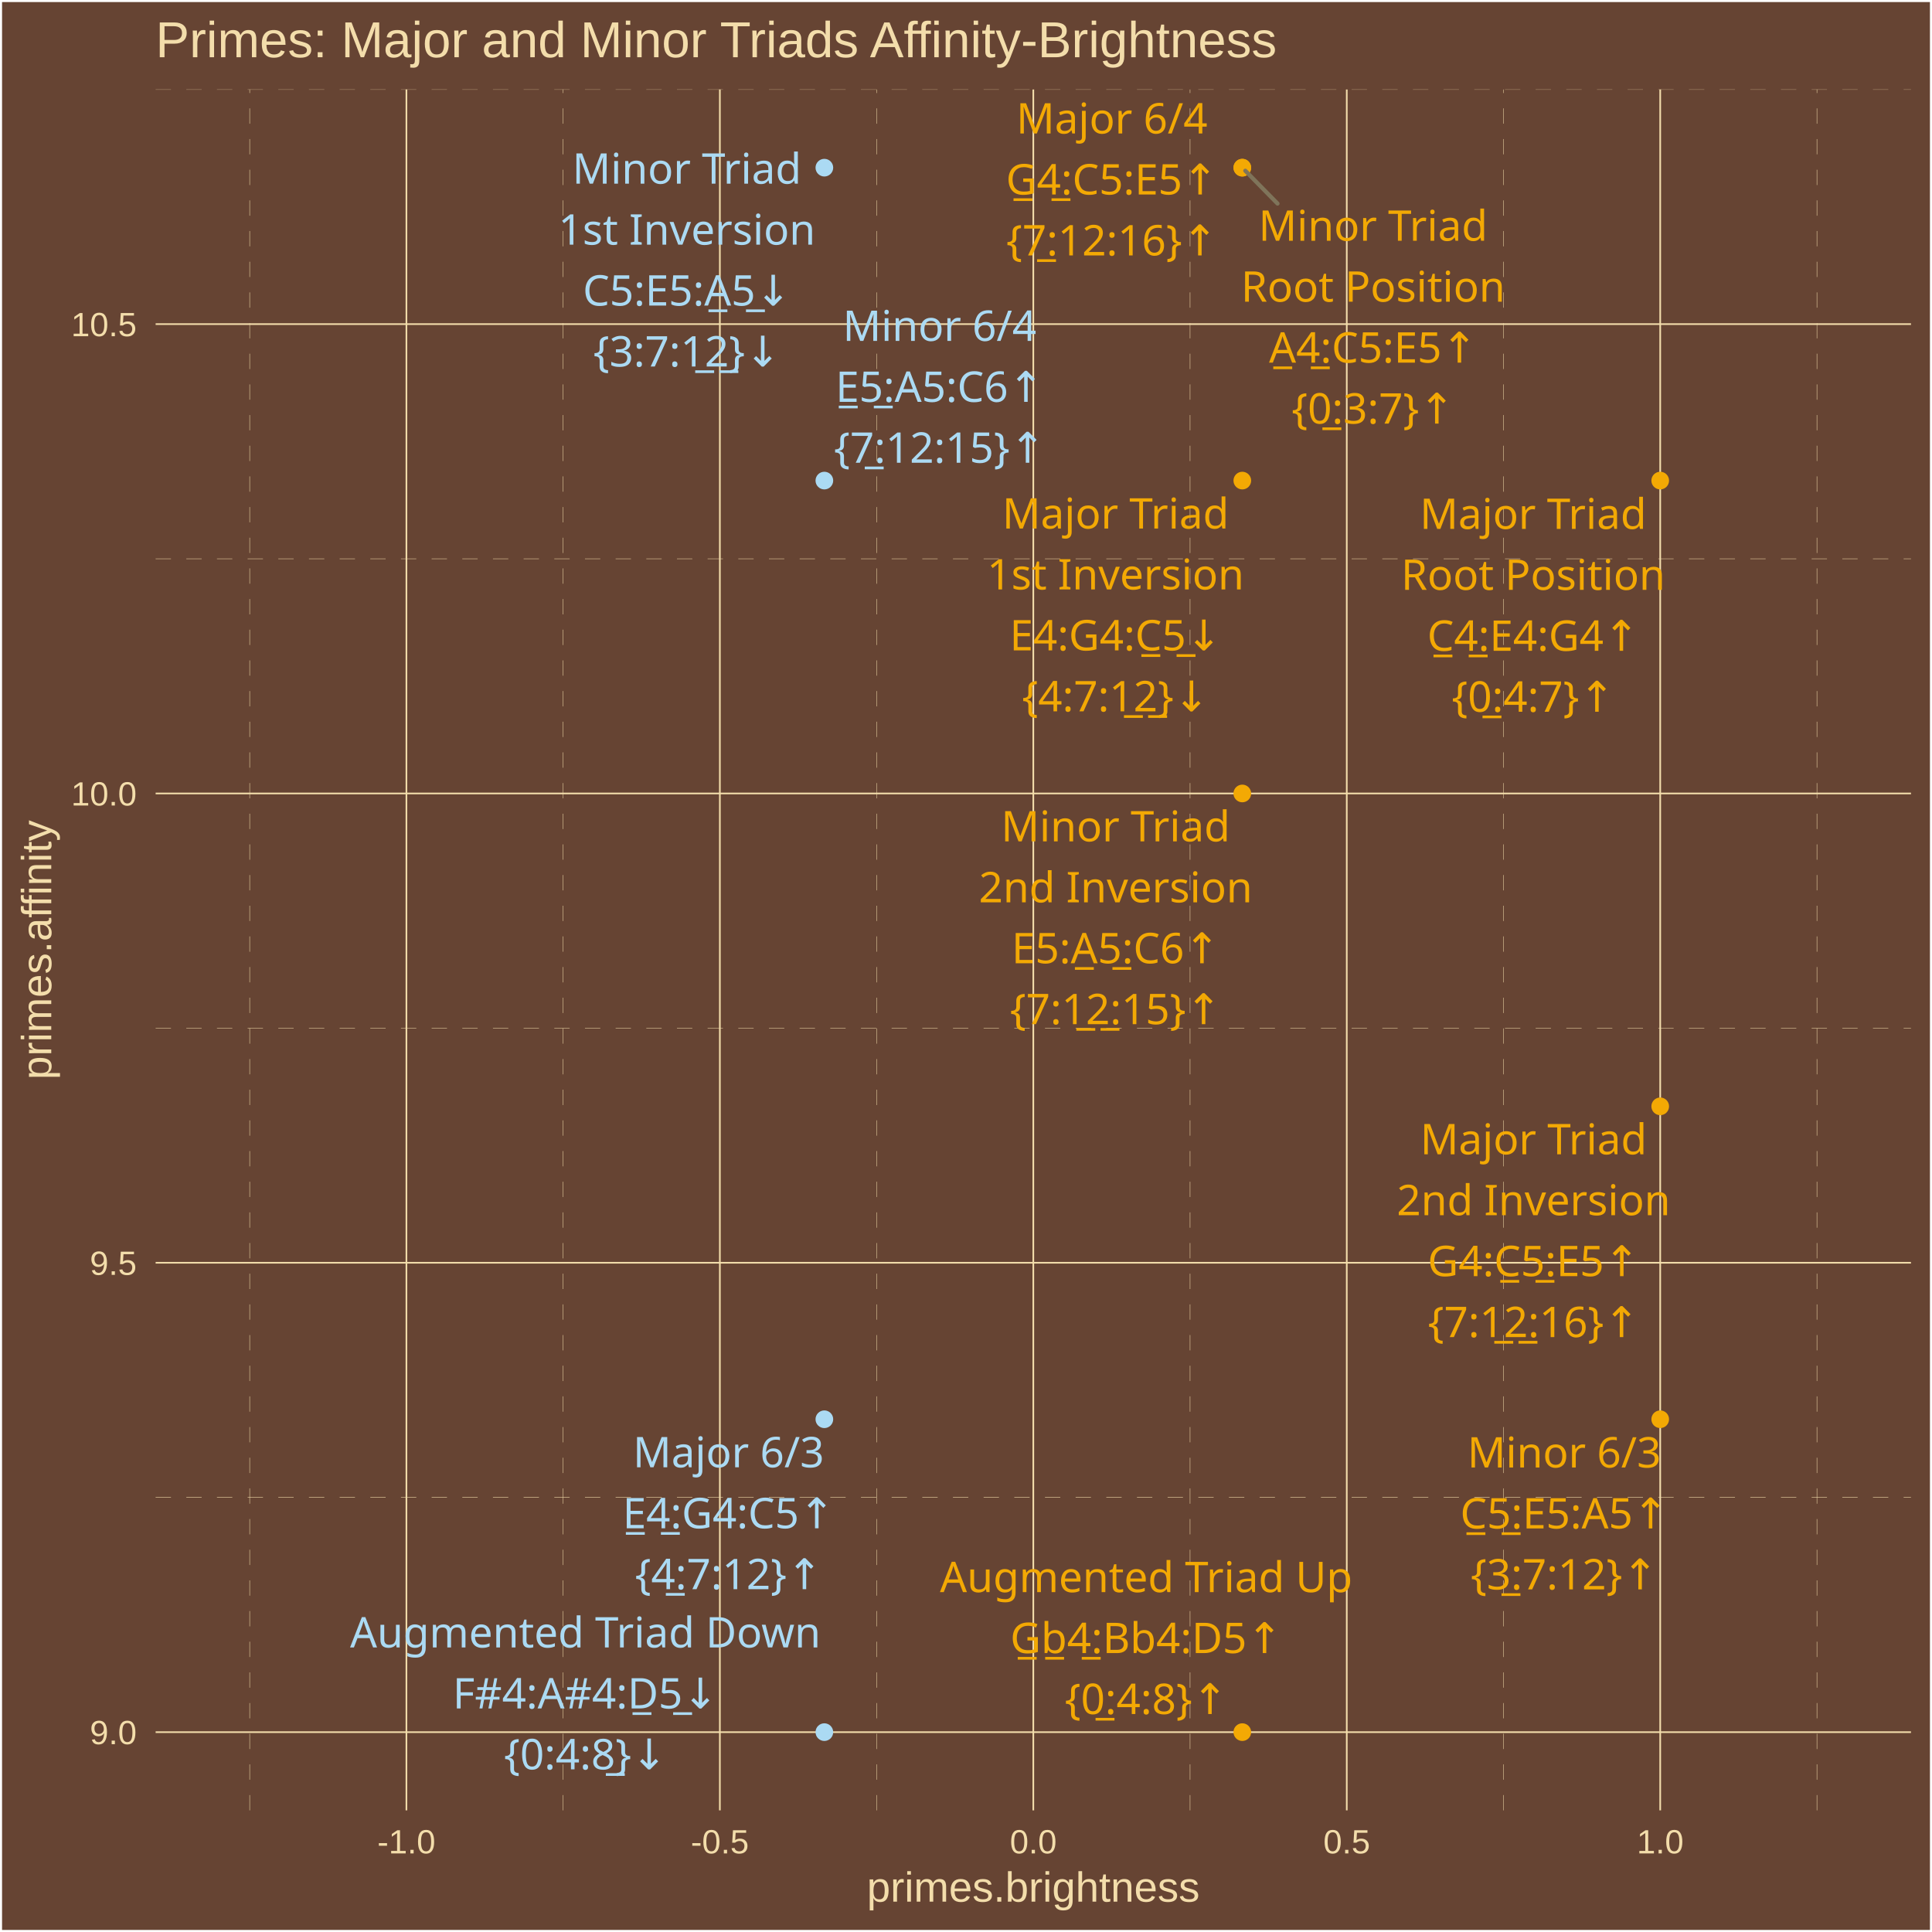
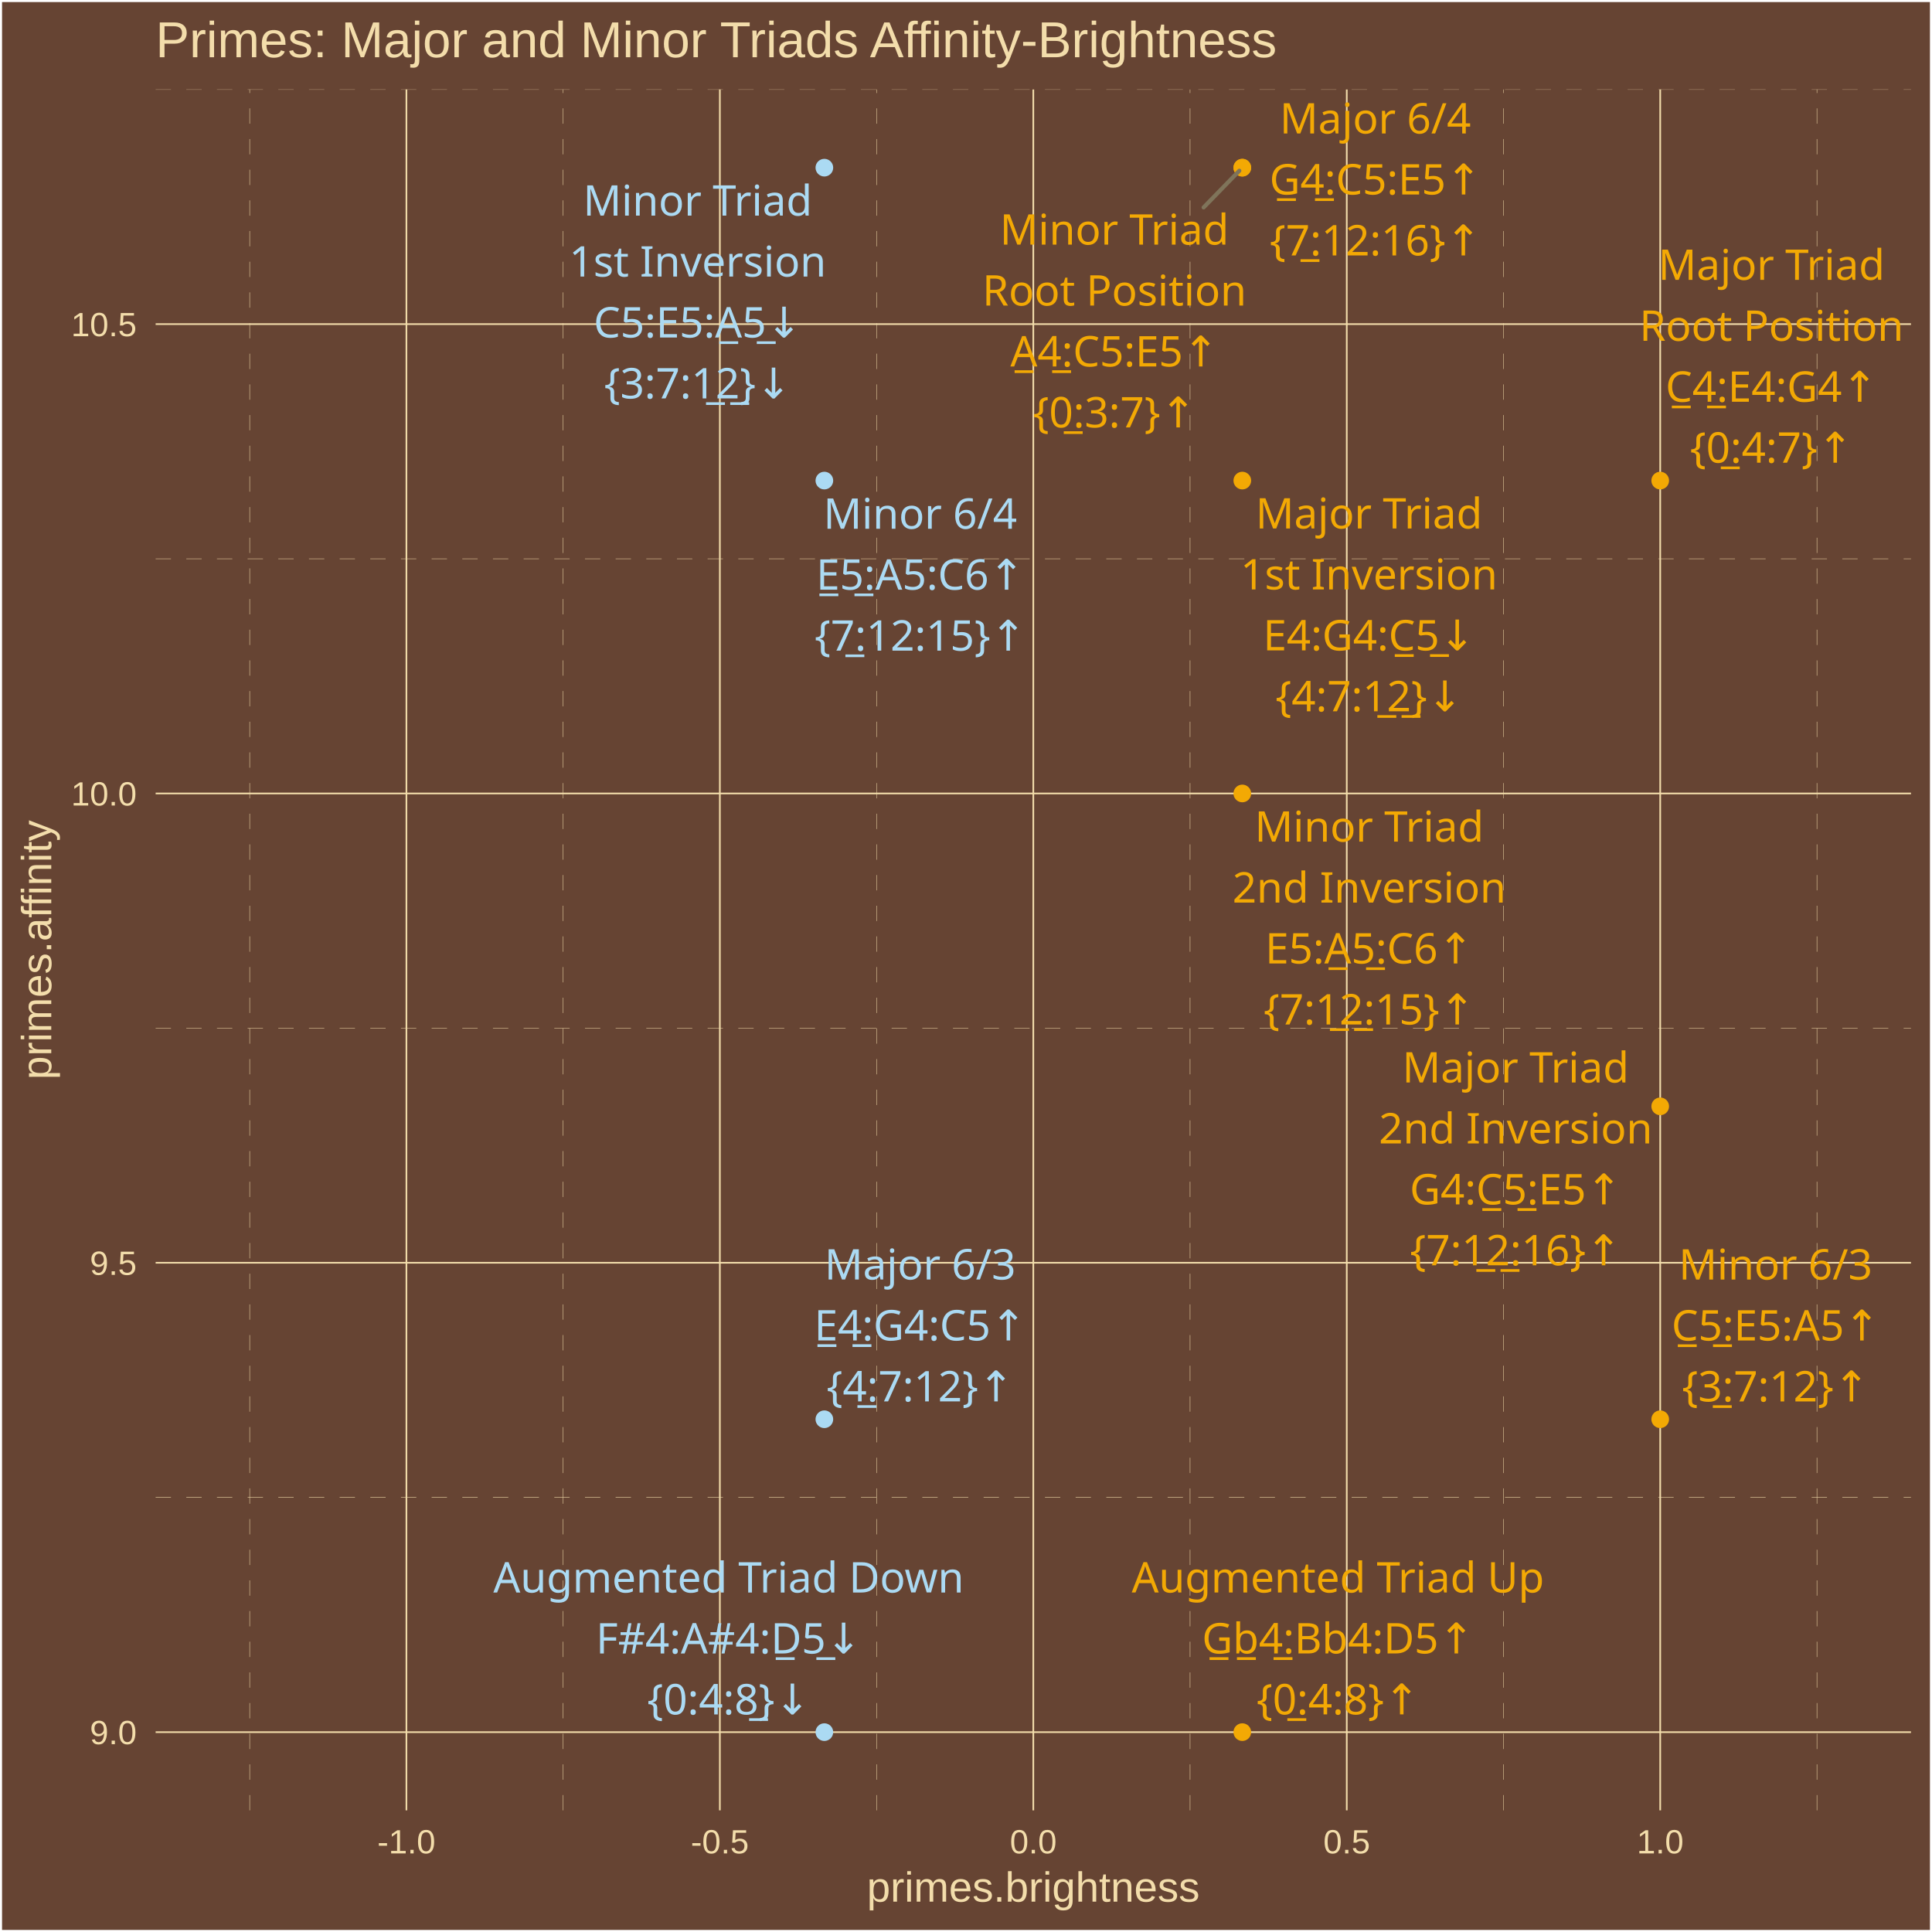
<svg xmlns="http://www.w3.org/2000/svg" class="svglite" width="504.00pt" height="504.00pt" viewBox="0 0 504.00 504.00">
  <defs>
    <style type="text/css">
    .svglite line, .svglite polyline, .svglite polygon, .svglite path, .svglite rect, .svglite circle {
      fill: none;
      stroke: #000000;
      stroke-linecap: round;
      stroke-linejoin: round;
      stroke-miterlimit: 10.00;
    }
    .svglite text {
      white-space: pre;
    }
  </style>
  </defs>
  <rect width="100%" height="100%" style="stroke: none; fill: #664433;" />
  <defs>
    <clipPath id="cpMC4wMHw1MDQuMDB8MC4wMHw1MDQuMDA=">
      <rect x="0.00" y="0.00" width="504.00" height="504.00" />
    </clipPath>
  </defs>
  <g clip-path="url(#cpMC4wMHw1MDQuMDB8MC4wMHw1MDQuMDA=)">
    <rect x="0.00" y="-0" width="504.00" height="504.00" style="stroke-width: 1.07; stroke: #FFFFFF; fill: #664433;" />
  </g>
  <defs>
    <clipPath id="cpNDAuNjB8NDk4LjUyfDIzLjM0fDQ3Mi4yNw==">
      <rect x="40.60" y="23.34" width="457.92" height="448.93" />
    </clipPath>
  </defs>
  <g clip-path="url(#cpNDAuNjB8NDk4LjUyfDIzLjM0fDQ3Mi4yNw==)">
    <rect x="40.60" y="23.34" width="457.92" height="448.93" style="stroke-width: 1.07; stroke: none; fill: #664433;" />
    <polyline points="40.60,390.64 498.52,390.64 " style="stroke-width: 0.11; stroke: #F3DDAB; stroke-dasharray: 4.00,4.00; stroke-linecap: butt;" />
    <polyline points="40.60,268.21 498.52,268.21 " style="stroke-width: 0.11; stroke: #F3DDAB; stroke-dasharray: 4.00,4.00; stroke-linecap: butt;" />
    <polyline points="40.60,145.77 498.52,145.77 " style="stroke-width: 0.11; stroke: #F3DDAB; stroke-dasharray: 4.00,4.00; stroke-linecap: butt;" />
    <polyline points="40.60,23.34 498.52,23.34 " style="stroke-width: 0.11; stroke: #F3DDAB; stroke-dasharray: 4.00,4.00; stroke-linecap: butt;" />
    <polyline points="65.14,472.27 65.14,23.34 " style="stroke-width: 0.11; stroke: #F3DDAB; stroke-dasharray: 4.00,4.00; stroke-linecap: butt;" />
    <polyline points="146.91,472.27 146.91,23.34 " style="stroke-width: 0.11; stroke: #F3DDAB; stroke-dasharray: 4.00,4.00; stroke-linecap: butt;" />
    <polyline points="228.68,472.27 228.68,23.34 " style="stroke-width: 0.11; stroke: #F3DDAB; stroke-dasharray: 4.00,4.00; stroke-linecap: butt;" />
    <polyline points="310.45,472.27 310.45,23.34 " style="stroke-width: 0.11; stroke: #F3DDAB; stroke-dasharray: 4.00,4.00; stroke-linecap: butt;" />
    <polyline points="392.22,472.27 392.22,23.34 " style="stroke-width: 0.11; stroke: #F3DDAB; stroke-dasharray: 4.00,4.00; stroke-linecap: butt;" />
    <polyline points="473.99,472.27 473.99,23.34 " style="stroke-width: 0.11; stroke: #F3DDAB; stroke-dasharray: 4.00,4.00; stroke-linecap: butt;" />
    <polyline points="40.60,451.86 498.52,451.86 " style="stroke-width: 0.43; stroke: #F3DDAB; stroke-linecap: butt;" />
    <polyline points="40.60,329.42 498.52,329.42 " style="stroke-width: 0.43; stroke: #F3DDAB; stroke-linecap: butt;" />
    <polyline points="40.60,206.99 498.52,206.99 " style="stroke-width: 0.43; stroke: #F3DDAB; stroke-linecap: butt;" />
    <polyline points="40.60,84.55 498.52,84.55 " style="stroke-width: 0.43; stroke: #F3DDAB; stroke-linecap: butt;" />
    <polyline points="106.02,472.27 106.02,23.34 " style="stroke-width: 0.43; stroke: #F3DDAB; stroke-linecap: butt;" />
    <polyline points="187.79,472.27 187.79,23.34 " style="stroke-width: 0.43; stroke: #F3DDAB; stroke-linecap: butt;" />
    <polyline points="269.56,472.27 269.56,23.34 " style="stroke-width: 0.43; stroke: #F3DDAB; stroke-linecap: butt;" />
    <polyline points="351.33,472.27 351.33,23.34 " style="stroke-width: 0.43; stroke: #F3DDAB; stroke-linecap: butt;" />
    <polyline points="433.10,472.27 433.10,23.34 " style="stroke-width: 0.43; stroke: #F3DDAB; stroke-linecap: butt;" />
    <circle cx="433.10" cy="125.37" r="1.95" style="stroke-width: 0.71; stroke: #F3A904; fill: #F3A904;" />
    <circle cx="324.08" cy="125.37" r="1.95" style="stroke-width: 0.71; stroke: #F3A904; fill: #F3A904;" />
    <circle cx="433.10" cy="288.61" r="1.95" style="stroke-width: 0.71; stroke: #F3A904; fill: #F3A904;" />
    <circle cx="215.05" cy="370.24" r="1.95" style="stroke-width: 0.71; stroke: #ABDAF3; fill: #ABDAF3;" />
    <circle cx="324.08" cy="43.74" r="1.95" style="stroke-width: 0.71; stroke: #F3A904; fill: #F3A904;" />
    <circle cx="324.08" cy="451.86" r="1.95" style="stroke-width: 0.71; stroke: #F3A904; fill: #F3A904;" />
    <circle cx="215.05" cy="451.86" r="1.95" style="stroke-width: 0.71; stroke: #ABDAF3; fill: #ABDAF3;" />
    <circle cx="324.08" cy="43.74" r="1.95" style="stroke-width: 0.71; stroke: #F3A904; fill: #F3A904;" />
    <circle cx="215.05" cy="43.74" r="1.95" style="stroke-width: 0.71; stroke: #ABDAF3; fill: #ABDAF3;" />
    <circle cx="324.08" cy="206.99" r="1.95" style="stroke-width: 0.71; stroke: #F3A904; fill: #F3A904;" />
    <circle cx="433.10" cy="370.24" r="1.95" style="stroke-width: 0.71; stroke: #F3A904; fill: #F3A904;" />
    <circle cx="215.05" cy="125.37" r="1.95" style="stroke-width: 0.71; stroke: #ABDAF3; fill: #ABDAF3;" />
-     <line x1="333.27" y1="53.11" x2="324.86" y2="44.54" style="stroke-width: 1.07; stroke: #7F745A;" />
-     <text x="399.95" y="137.98" text-anchor="middle" style="font-size: 11.04px;fill: #F3A904; font-family: &quot;Arial Unicode MS&quot;;" textLength="55.77px" lengthAdjust="spacingAndGlyphs">Major Triad</text>
-     <text x="399.95" y="153.88" text-anchor="middle" style="font-size: 11.04px;fill: #F3A904; font-family: &quot;Arial Unicode MS&quot;;" textLength="65.61px" lengthAdjust="spacingAndGlyphs">Root Position</text>
-     <text x="399.95" y="169.77" text-anchor="middle" style="font-size: 11.04px;fill: #F3A904; font-family: &quot;Arial Unicode MS&quot;;" textLength="56.30px" lengthAdjust="spacingAndGlyphs">C̲4̲:E4:G4↑</text>
-     <text x="399.95" y="185.67" text-anchor="middle" style="font-size: 11.04px;fill: #F3A904; font-family: &quot;Arial Unicode MS&quot;;" textLength="39.77px" lengthAdjust="spacingAndGlyphs">{0̲:4:7}↑</text>
-     <text x="291.02" y="137.88" text-anchor="middle" style="font-size: 11.04px;fill: #F3A904; font-family: &quot;Arial Unicode MS&quot;;" textLength="55.77px" lengthAdjust="spacingAndGlyphs">Major Triad</text>
-     <text x="291.02" y="153.77" text-anchor="middle" style="font-size: 11.04px;fill: #F3A904; font-family: &quot;Arial Unicode MS&quot;;" textLength="62.54px" lengthAdjust="spacingAndGlyphs">1st Inversion</text>
-     <text x="291.02" y="169.67" text-anchor="middle" style="font-size: 11.04px;fill: #F3A904; font-family: &quot;Arial Unicode MS&quot;;" textLength="56.30px" lengthAdjust="spacingAndGlyphs">E4:G4:C̲5̲↓</text>
-     <text x="291.02" y="185.57" text-anchor="middle" style="font-size: 11.04px;fill: #F3A904; font-family: &quot;Arial Unicode MS&quot;;" textLength="45.91px" lengthAdjust="spacingAndGlyphs">{4:7:1̲2̲}↓</text>
-     <text x="400.06" y="301.12" text-anchor="middle" style="font-size: 11.04px;fill: #F3A904; font-family: &quot;Arial Unicode MS&quot;;" textLength="55.77px" lengthAdjust="spacingAndGlyphs">Major Triad</text>
-     <text x="400.06" y="317.01" text-anchor="middle" style="font-size: 11.04px;fill: #F3A904; font-family: &quot;Arial Unicode MS&quot;;" textLength="66.23px" lengthAdjust="spacingAndGlyphs">2nd Inversion</text>
-     <text x="400.06" y="332.91" text-anchor="middle" style="font-size: 11.04px;fill: #F3A904; font-family: &quot;Arial Unicode MS&quot;;" textLength="56.30px" lengthAdjust="spacingAndGlyphs">G4:C̲5̲:E5↑</text>
-     <text x="400.06" y="348.81" text-anchor="middle" style="font-size: 11.04px;fill: #F3A904; font-family: &quot;Arial Unicode MS&quot;;" textLength="52.04px" lengthAdjust="spacingAndGlyphs">{7:1̲2̲:16}↑</text>
-     <text x="190.06" y="382.78" text-anchor="middle" style="font-size: 11.04px;fill: #ABDAF3; font-family: &quot;Arial Unicode MS&quot;;" textLength="45.98px" lengthAdjust="spacingAndGlyphs">Major 6/3</text>
-     <text x="190.06" y="398.68" text-anchor="middle" style="font-size: 11.04px;fill: #ABDAF3; font-family: &quot;Arial Unicode MS&quot;;" textLength="56.30px" lengthAdjust="spacingAndGlyphs">E̲4̲:G4:C5↑</text>
-     <text x="190.06" y="414.57" text-anchor="middle" style="font-size: 11.04px;fill: #ABDAF3; font-family: &quot;Arial Unicode MS&quot;;" textLength="45.91px" lengthAdjust="spacingAndGlyphs">{4̲:7:12}↑</text>
-     <text x="290.06" y="34.83" text-anchor="middle" style="font-size: 11.04px;fill: #F3A904; font-family: &quot;Arial Unicode MS&quot;;" textLength="45.98px" lengthAdjust="spacingAndGlyphs">Major 6/4</text>
-     <text x="290.06" y="50.73" text-anchor="middle" style="font-size: 11.04px;fill: #F3A904; font-family: &quot;Arial Unicode MS&quot;;" textLength="56.30px" lengthAdjust="spacingAndGlyphs">G̲4̲:C5:E5↑</text>
-     <text x="290.06" y="66.63" text-anchor="middle" style="font-size: 11.04px;fill: #F3A904; font-family: &quot;Arial Unicode MS&quot;;" textLength="52.04px" lengthAdjust="spacingAndGlyphs">{7̲:12:16}↑</text>
-     <text x="299.01" y="415.34" text-anchor="middle" style="font-size: 11.04px;fill: #F3A904; font-family: &quot;Arial Unicode MS&quot;;" textLength="101.78px" lengthAdjust="spacingAndGlyphs">Augmented Triad Up</text>
-     <text x="299.01" y="431.24" text-anchor="middle" style="font-size: 11.04px;fill: #F3A904; font-family: &quot;Arial Unicode MS&quot;;" textLength="68.57px" lengthAdjust="spacingAndGlyphs">G̲b̲4̲:Bb4:D5↑</text>
-     <text x="299.01" y="447.14" text-anchor="middle" style="font-size: 11.04px;fill: #F3A904; font-family: &quot;Arial Unicode MS&quot;;" textLength="39.77px" lengthAdjust="spacingAndGlyphs">{0̲:4:8}↑</text>
-     <text x="152.71" y="429.78" text-anchor="middle" style="font-size: 11.04px;fill: #ABDAF3; font-family: &quot;Arial Unicode MS&quot;;" textLength="115.88px" lengthAdjust="spacingAndGlyphs">Augmented Triad Down</text>
-     <text x="152.71" y="445.68" text-anchor="middle" style="font-size: 11.04px;fill: #ABDAF3; font-family: &quot;Arial Unicode MS&quot;;" textLength="66.73px" lengthAdjust="spacingAndGlyphs">F#4:A#4:D̲5̲↓</text>
-     <text x="152.71" y="461.57" text-anchor="middle" style="font-size: 11.04px;fill: #ABDAF3; font-family: &quot;Arial Unicode MS&quot;;" textLength="39.77px" lengthAdjust="spacingAndGlyphs">{0:4:8̲}↓</text>
-     <text x="358.19" y="62.80" text-anchor="middle" style="font-size: 11.04px;fill: #F3A904; font-family: &quot;Arial Unicode MS&quot;;" textLength="55.77px" lengthAdjust="spacingAndGlyphs">Minor Triad</text>
-     <text x="358.19" y="78.70" text-anchor="middle" style="font-size: 11.04px;fill: #F3A904; font-family: &quot;Arial Unicode MS&quot;;" textLength="65.61px" lengthAdjust="spacingAndGlyphs">Root Position</text>
-     <text x="358.19" y="94.60" text-anchor="middle" style="font-size: 11.04px;fill: #F3A904; font-family: &quot;Arial Unicode MS&quot;;" textLength="55.08px" lengthAdjust="spacingAndGlyphs">A̲4̲:C5:E5↑</text>
-     <text x="358.19" y="110.50" text-anchor="middle" style="font-size: 11.04px;fill: #F3A904; font-family: &quot;Arial Unicode MS&quot;;" textLength="39.77px" lengthAdjust="spacingAndGlyphs">{0̲:3:7}↑</text>
-     <text x="179.18" y="47.92" text-anchor="middle" style="font-size: 11.04px;fill: #ABDAF3; font-family: &quot;Arial Unicode MS&quot;;" textLength="55.77px" lengthAdjust="spacingAndGlyphs">Minor Triad</text>
-     <text x="179.18" y="63.82" text-anchor="middle" style="font-size: 11.04px;fill: #ABDAF3; font-family: &quot;Arial Unicode MS&quot;;" textLength="62.54px" lengthAdjust="spacingAndGlyphs">1st Inversion</text>
-     <text x="179.18" y="79.72" text-anchor="middle" style="font-size: 11.04px;fill: #ABDAF3; font-family: &quot;Arial Unicode MS&quot;;" textLength="55.08px" lengthAdjust="spacingAndGlyphs">C5:E5:A̲5̲↓</text>
-     <text x="179.18" y="95.61" text-anchor="middle" style="font-size: 11.04px;fill: #ABDAF3; font-family: &quot;Arial Unicode MS&quot;;" textLength="45.91px" lengthAdjust="spacingAndGlyphs">{3:7:1̲2̲}↓</text>
-     <text x="291.03" y="219.49" text-anchor="middle" style="font-size: 11.04px;fill: #F3A904; font-family: &quot;Arial Unicode MS&quot;;" textLength="55.77px" lengthAdjust="spacingAndGlyphs">Minor Triad</text>
-     <text x="291.03" y="235.39" text-anchor="middle" style="font-size: 11.04px;fill: #F3A904; font-family: &quot;Arial Unicode MS&quot;;" textLength="66.23px" lengthAdjust="spacingAndGlyphs">2nd Inversion</text>
-     <text x="291.03" y="251.29" text-anchor="middle" style="font-size: 11.04px;fill: #F3A904; font-family: &quot;Arial Unicode MS&quot;;" textLength="55.08px" lengthAdjust="spacingAndGlyphs">E5:A̲5̲:C6↑</text>
-     <text x="291.03" y="267.18" text-anchor="middle" style="font-size: 11.04px;fill: #F3A904; font-family: &quot;Arial Unicode MS&quot;;" textLength="52.04px" lengthAdjust="spacingAndGlyphs">{7:1̲2̲:15}↑</text>
-     <text x="408.06" y="382.83" text-anchor="middle" style="font-size: 11.04px;fill: #F3A904; font-family: &quot;Arial Unicode MS&quot;;" textLength="45.98px" lengthAdjust="spacingAndGlyphs">Minor 6/3</text>
-     <text x="408.06" y="398.73" text-anchor="middle" style="font-size: 11.04px;fill: #F3A904; font-family: &quot;Arial Unicode MS&quot;;" textLength="55.08px" lengthAdjust="spacingAndGlyphs">C̲5̲:E5:A5↑</text>
-     <text x="408.06" y="414.63" text-anchor="middle" style="font-size: 11.04px;fill: #F3A904; font-family: &quot;Arial Unicode MS&quot;;" textLength="45.91px" lengthAdjust="spacingAndGlyphs">{3̲:7:12}↑</text>
-     <text x="245.11" y="88.93" text-anchor="middle" style="font-size: 11.04px;fill: #ABDAF3; font-family: &quot;Arial Unicode MS&quot;;" textLength="45.98px" lengthAdjust="spacingAndGlyphs">Minor 6/4</text>
-     <text x="245.11" y="104.83" text-anchor="middle" style="font-size: 11.04px;fill: #ABDAF3; font-family: &quot;Arial Unicode MS&quot;;" textLength="55.08px" lengthAdjust="spacingAndGlyphs">E̲5̲:A5:C6↑</text>
-     <text x="245.11" y="120.72" text-anchor="middle" style="font-size: 11.04px;fill: #ABDAF3; font-family: &quot;Arial Unicode MS&quot;;" textLength="52.04px" lengthAdjust="spacingAndGlyphs">{7̲:12:15}↑</text>
+     <line x1="313.99" y1="54.11" x2="323.30" y2="44.54" style="stroke-width: 1.07; stroke: #7F745A;" />
+     <text x="462.12" y="73.01" text-anchor="middle" style="font-size: 11.04px;fill: #F3A904; font-family: &quot;Arial Unicode MS&quot;;" textLength="55.77px" lengthAdjust="spacingAndGlyphs">Major Triad</text>
+     <text x="462.12" y="88.91" text-anchor="middle" style="font-size: 11.04px;fill: #F3A904; font-family: &quot;Arial Unicode MS&quot;;" textLength="65.61px" lengthAdjust="spacingAndGlyphs">Root Position</text>
+     <text x="462.12" y="104.81" text-anchor="middle" style="font-size: 11.04px;fill: #F3A904; font-family: &quot;Arial Unicode MS&quot;;" textLength="56.30px" lengthAdjust="spacingAndGlyphs">C̲4̲:E4:G4↑</text>
+     <text x="462.12" y="120.70" text-anchor="middle" style="font-size: 11.04px;fill: #F3A904; font-family: &quot;Arial Unicode MS&quot;;" textLength="39.77px" lengthAdjust="spacingAndGlyphs">{0̲:4:7}↑</text>
+     <text x="357.13" y="137.87" text-anchor="middle" style="font-size: 11.04px;fill: #F3A904; font-family: &quot;Arial Unicode MS&quot;;" textLength="55.77px" lengthAdjust="spacingAndGlyphs">Major Triad</text>
+     <text x="357.13" y="153.77" text-anchor="middle" style="font-size: 11.04px;fill: #F3A904; font-family: &quot;Arial Unicode MS&quot;;" textLength="62.54px" lengthAdjust="spacingAndGlyphs">1st Inversion</text>
+     <text x="357.13" y="169.67" text-anchor="middle" style="font-size: 11.04px;fill: #F3A904; font-family: &quot;Arial Unicode MS&quot;;" textLength="56.30px" lengthAdjust="spacingAndGlyphs">E4:G4:C̲5̲↓</text>
+     <text x="357.13" y="185.56" text-anchor="middle" style="font-size: 11.04px;fill: #F3A904; font-family: &quot;Arial Unicode MS&quot;;" textLength="45.91px" lengthAdjust="spacingAndGlyphs">{4:7:1̲2̲}↓</text>
+     <text x="395.38" y="282.39" text-anchor="middle" style="font-size: 11.04px;fill: #F3A904; font-family: &quot;Arial Unicode MS&quot;;" textLength="55.77px" lengthAdjust="spacingAndGlyphs">Major Triad</text>
+     <text x="395.38" y="298.29" text-anchor="middle" style="font-size: 11.04px;fill: #F3A904; font-family: &quot;Arial Unicode MS&quot;;" textLength="66.23px" lengthAdjust="spacingAndGlyphs">2nd Inversion</text>
+     <text x="395.38" y="314.19" text-anchor="middle" style="font-size: 11.04px;fill: #F3A904; font-family: &quot;Arial Unicode MS&quot;;" textLength="56.30px" lengthAdjust="spacingAndGlyphs">G4:C̲5̲:E5↑</text>
+     <text x="395.38" y="330.08" text-anchor="middle" style="font-size: 11.04px;fill: #F3A904; font-family: &quot;Arial Unicode MS&quot;;" textLength="52.04px" lengthAdjust="spacingAndGlyphs">{7:1̲2̲:16}↑</text>
+     <text x="240.04" y="333.78" text-anchor="middle" style="font-size: 11.04px;fill: #ABDAF3; font-family: &quot;Arial Unicode MS&quot;;" textLength="45.98px" lengthAdjust="spacingAndGlyphs">Major 6/3</text>
+     <text x="240.04" y="349.68" text-anchor="middle" style="font-size: 11.04px;fill: #ABDAF3; font-family: &quot;Arial Unicode MS&quot;;" textLength="56.30px" lengthAdjust="spacingAndGlyphs">E̲4̲:G4:C5↑</text>
+     <text x="240.04" y="365.58" text-anchor="middle" style="font-size: 11.04px;fill: #ABDAF3; font-family: &quot;Arial Unicode MS&quot;;" textLength="45.91px" lengthAdjust="spacingAndGlyphs">{4̲:7:12}↑</text>
+     <text x="358.79" y="34.83" text-anchor="middle" style="font-size: 11.04px;fill: #F3A904; font-family: &quot;Arial Unicode MS&quot;;" textLength="45.98px" lengthAdjust="spacingAndGlyphs">Major 6/4</text>
+     <text x="358.79" y="50.73" text-anchor="middle" style="font-size: 11.04px;fill: #F3A904; font-family: &quot;Arial Unicode MS&quot;;" textLength="56.30px" lengthAdjust="spacingAndGlyphs">G̲4̲:C5:E5↑</text>
+     <text x="358.79" y="66.63" text-anchor="middle" style="font-size: 11.04px;fill: #F3A904; font-family: &quot;Arial Unicode MS&quot;;" textLength="52.04px" lengthAdjust="spacingAndGlyphs">{7̲:12:16}↑</text>
+     <text x="349.04" y="415.43" text-anchor="middle" style="font-size: 11.04px;fill: #F3A904; font-family: &quot;Arial Unicode MS&quot;;" textLength="101.78px" lengthAdjust="spacingAndGlyphs">Augmented Triad Up</text>
+     <text x="349.04" y="431.33" text-anchor="middle" style="font-size: 11.04px;fill: #F3A904; font-family: &quot;Arial Unicode MS&quot;;" textLength="68.57px" lengthAdjust="spacingAndGlyphs">G̲b̲4̲:Bb4:D5↑</text>
+     <text x="349.04" y="447.23" text-anchor="middle" style="font-size: 11.04px;fill: #F3A904; font-family: &quot;Arial Unicode MS&quot;;" textLength="39.77px" lengthAdjust="spacingAndGlyphs">{0̲:4:8}↑</text>
+     <text x="190.08" y="415.44" text-anchor="middle" style="font-size: 11.04px;fill: #ABDAF3; font-family: &quot;Arial Unicode MS&quot;;" textLength="115.88px" lengthAdjust="spacingAndGlyphs">Augmented Triad Down</text>
+     <text x="190.08" y="431.34" text-anchor="middle" style="font-size: 11.04px;fill: #ABDAF3; font-family: &quot;Arial Unicode MS&quot;;" textLength="66.73px" lengthAdjust="spacingAndGlyphs">F#4:A#4:D̲5̲↓</text>
+     <text x="190.08" y="447.24" text-anchor="middle" style="font-size: 11.04px;fill: #ABDAF3; font-family: &quot;Arial Unicode MS&quot;;" textLength="39.77px" lengthAdjust="spacingAndGlyphs">{0:4:8̲}↓</text>
+     <text x="290.71" y="63.81" text-anchor="middle" style="font-size: 11.04px;fill: #F3A904; font-family: &quot;Arial Unicode MS&quot;;" textLength="55.77px" lengthAdjust="spacingAndGlyphs">Minor Triad</text>
+     <text x="290.71" y="79.71" text-anchor="middle" style="font-size: 11.04px;fill: #F3A904; font-family: &quot;Arial Unicode MS&quot;;" textLength="65.61px" lengthAdjust="spacingAndGlyphs">Root Position</text>
+     <text x="290.71" y="95.60" text-anchor="middle" style="font-size: 11.04px;fill: #F3A904; font-family: &quot;Arial Unicode MS&quot;;" textLength="55.08px" lengthAdjust="spacingAndGlyphs">A̲4̲:C5:E5↑</text>
+     <text x="290.71" y="111.50" text-anchor="middle" style="font-size: 11.04px;fill: #F3A904; font-family: &quot;Arial Unicode MS&quot;;" textLength="39.77px" lengthAdjust="spacingAndGlyphs">{0̲:3:7}↑</text>
+     <text x="182.00" y="56.25" text-anchor="middle" style="font-size: 11.04px;fill: #ABDAF3; font-family: &quot;Arial Unicode MS&quot;;" textLength="55.77px" lengthAdjust="spacingAndGlyphs">Minor Triad</text>
+     <text x="182.00" y="72.15" text-anchor="middle" style="font-size: 11.04px;fill: #ABDAF3; font-family: &quot;Arial Unicode MS&quot;;" textLength="62.54px" lengthAdjust="spacingAndGlyphs">1st Inversion</text>
+     <text x="182.00" y="88.04" text-anchor="middle" style="font-size: 11.04px;fill: #ABDAF3; font-family: &quot;Arial Unicode MS&quot;;" textLength="55.08px" lengthAdjust="spacingAndGlyphs">C5:E5:A̲5̲↓</text>
+     <text x="182.00" y="103.94" text-anchor="middle" style="font-size: 11.04px;fill: #ABDAF3; font-family: &quot;Arial Unicode MS&quot;;" textLength="45.91px" lengthAdjust="spacingAndGlyphs">{3:7:1̲2̲}↓</text>
+     <text x="357.19" y="219.56" text-anchor="middle" style="font-size: 11.04px;fill: #F3A904; font-family: &quot;Arial Unicode MS&quot;;" textLength="55.77px" lengthAdjust="spacingAndGlyphs">Minor Triad</text>
+     <text x="357.19" y="235.46" text-anchor="middle" style="font-size: 11.04px;fill: #F3A904; font-family: &quot;Arial Unicode MS&quot;;" textLength="66.23px" lengthAdjust="spacingAndGlyphs">2nd Inversion</text>
+     <text x="357.19" y="251.35" text-anchor="middle" style="font-size: 11.04px;fill: #F3A904; font-family: &quot;Arial Unicode MS&quot;;" textLength="55.08px" lengthAdjust="spacingAndGlyphs">E5:A̲5̲:C6↑</text>
+     <text x="357.19" y="267.25" text-anchor="middle" style="font-size: 11.04px;fill: #F3A904; font-family: &quot;Arial Unicode MS&quot;;" textLength="52.04px" lengthAdjust="spacingAndGlyphs">{7:1̲2̲:15}↑</text>
+     <text x="463.19" y="333.80" text-anchor="middle" style="font-size: 11.04px;fill: #F3A904; font-family: &quot;Arial Unicode MS&quot;;" textLength="45.98px" lengthAdjust="spacingAndGlyphs">Minor 6/3</text>
+     <text x="463.19" y="349.70" text-anchor="middle" style="font-size: 11.04px;fill: #F3A904; font-family: &quot;Arial Unicode MS&quot;;" textLength="55.08px" lengthAdjust="spacingAndGlyphs">C̲5̲:E5:A5↑</text>
+     <text x="463.19" y="365.59" text-anchor="middle" style="font-size: 11.04px;fill: #F3A904; font-family: &quot;Arial Unicode MS&quot;;" textLength="45.91px" lengthAdjust="spacingAndGlyphs">{3̲:7:12}↑</text>
+     <text x="240.06" y="137.94" text-anchor="middle" style="font-size: 11.04px;fill: #ABDAF3; font-family: &quot;Arial Unicode MS&quot;;" textLength="45.98px" lengthAdjust="spacingAndGlyphs">Minor 6/4</text>
+     <text x="240.06" y="153.83" text-anchor="middle" style="font-size: 11.04px;fill: #ABDAF3; font-family: &quot;Arial Unicode MS&quot;;" textLength="55.08px" lengthAdjust="spacingAndGlyphs">E̲5̲:A5:C6↑</text>
+     <text x="240.06" y="169.73" text-anchor="middle" style="font-size: 11.04px;fill: #ABDAF3; font-family: &quot;Arial Unicode MS&quot;;" textLength="52.04px" lengthAdjust="spacingAndGlyphs">{7̲:12:15}↑</text>
  </g>
  <g clip-path="url(#cpMC4wMHw1MDQuMDB8MC4wMHw1MDQuMDA=)">
    <text x="35.67" y="455.01" text-anchor="end" style="font-size: 8.80px;fill: #F3DDAB; font-family: &quot;Arial&quot;;" textLength="12.23px" lengthAdjust="spacingAndGlyphs">9.0</text>
    <text x="35.67" y="332.58" text-anchor="end" style="font-size: 8.80px;fill: #F3DDAB; font-family: &quot;Arial&quot;;" textLength="12.23px" lengthAdjust="spacingAndGlyphs">9.5</text>
    <text x="35.67" y="210.14" text-anchor="end" style="font-size: 8.80px;fill: #F3DDAB; font-family: &quot;Arial&quot;;" textLength="17.13px" lengthAdjust="spacingAndGlyphs">10.0</text>
    <text x="35.67" y="87.71" text-anchor="end" style="font-size: 8.80px;fill: #F3DDAB; font-family: &quot;Arial&quot;;" textLength="17.13px" lengthAdjust="spacingAndGlyphs">10.5</text>
    <text x="106.02" y="483.50" text-anchor="middle" style="font-size: 8.80px;fill: #F3DDAB; font-family: &quot;Arial&quot;;" textLength="15.16px" lengthAdjust="spacingAndGlyphs">-1.0</text>
    <text x="187.79" y="483.50" text-anchor="middle" style="font-size: 8.80px;fill: #F3DDAB; font-family: &quot;Arial&quot;;" textLength="15.16px" lengthAdjust="spacingAndGlyphs">-0.5</text>
    <text x="269.56" y="483.50" text-anchor="middle" style="font-size: 8.80px;fill: #F3DDAB; font-family: &quot;Arial&quot;;" textLength="12.23px" lengthAdjust="spacingAndGlyphs">0.0</text>
    <text x="351.33" y="483.50" text-anchor="middle" style="font-size: 8.80px;fill: #F3DDAB; font-family: &quot;Arial&quot;;" textLength="12.23px" lengthAdjust="spacingAndGlyphs">0.5</text>
    <text x="433.10" y="483.50" text-anchor="middle" style="font-size: 8.80px;fill: #F3DDAB; font-family: &quot;Arial&quot;;" textLength="12.23px" lengthAdjust="spacingAndGlyphs">1.0</text>
    <text x="269.56" y="496.09" text-anchor="middle" style="font-size: 11.00px;fill: #F3DDAB; font-family: &quot;Arial&quot;;" textLength="86.82px" lengthAdjust="spacingAndGlyphs">primes.brightness</text>
    <text transform="translate(13.37,247.80) rotate(-90)" text-anchor="middle" style="font-size: 11.00px;fill: #F3DDAB; font-family: &quot;Arial&quot;;" textLength="67.85px" lengthAdjust="spacingAndGlyphs">primes.affinity</text>
    <text x="40.60" y="14.94" style="font-size: 13.20px;fill: #F3DDAB; font-family: &quot;Arial&quot;;" textLength="293.95px" lengthAdjust="spacingAndGlyphs">Primes: Major and Minor Triads Affinity-Brightness</text>
  </g>
</svg>
